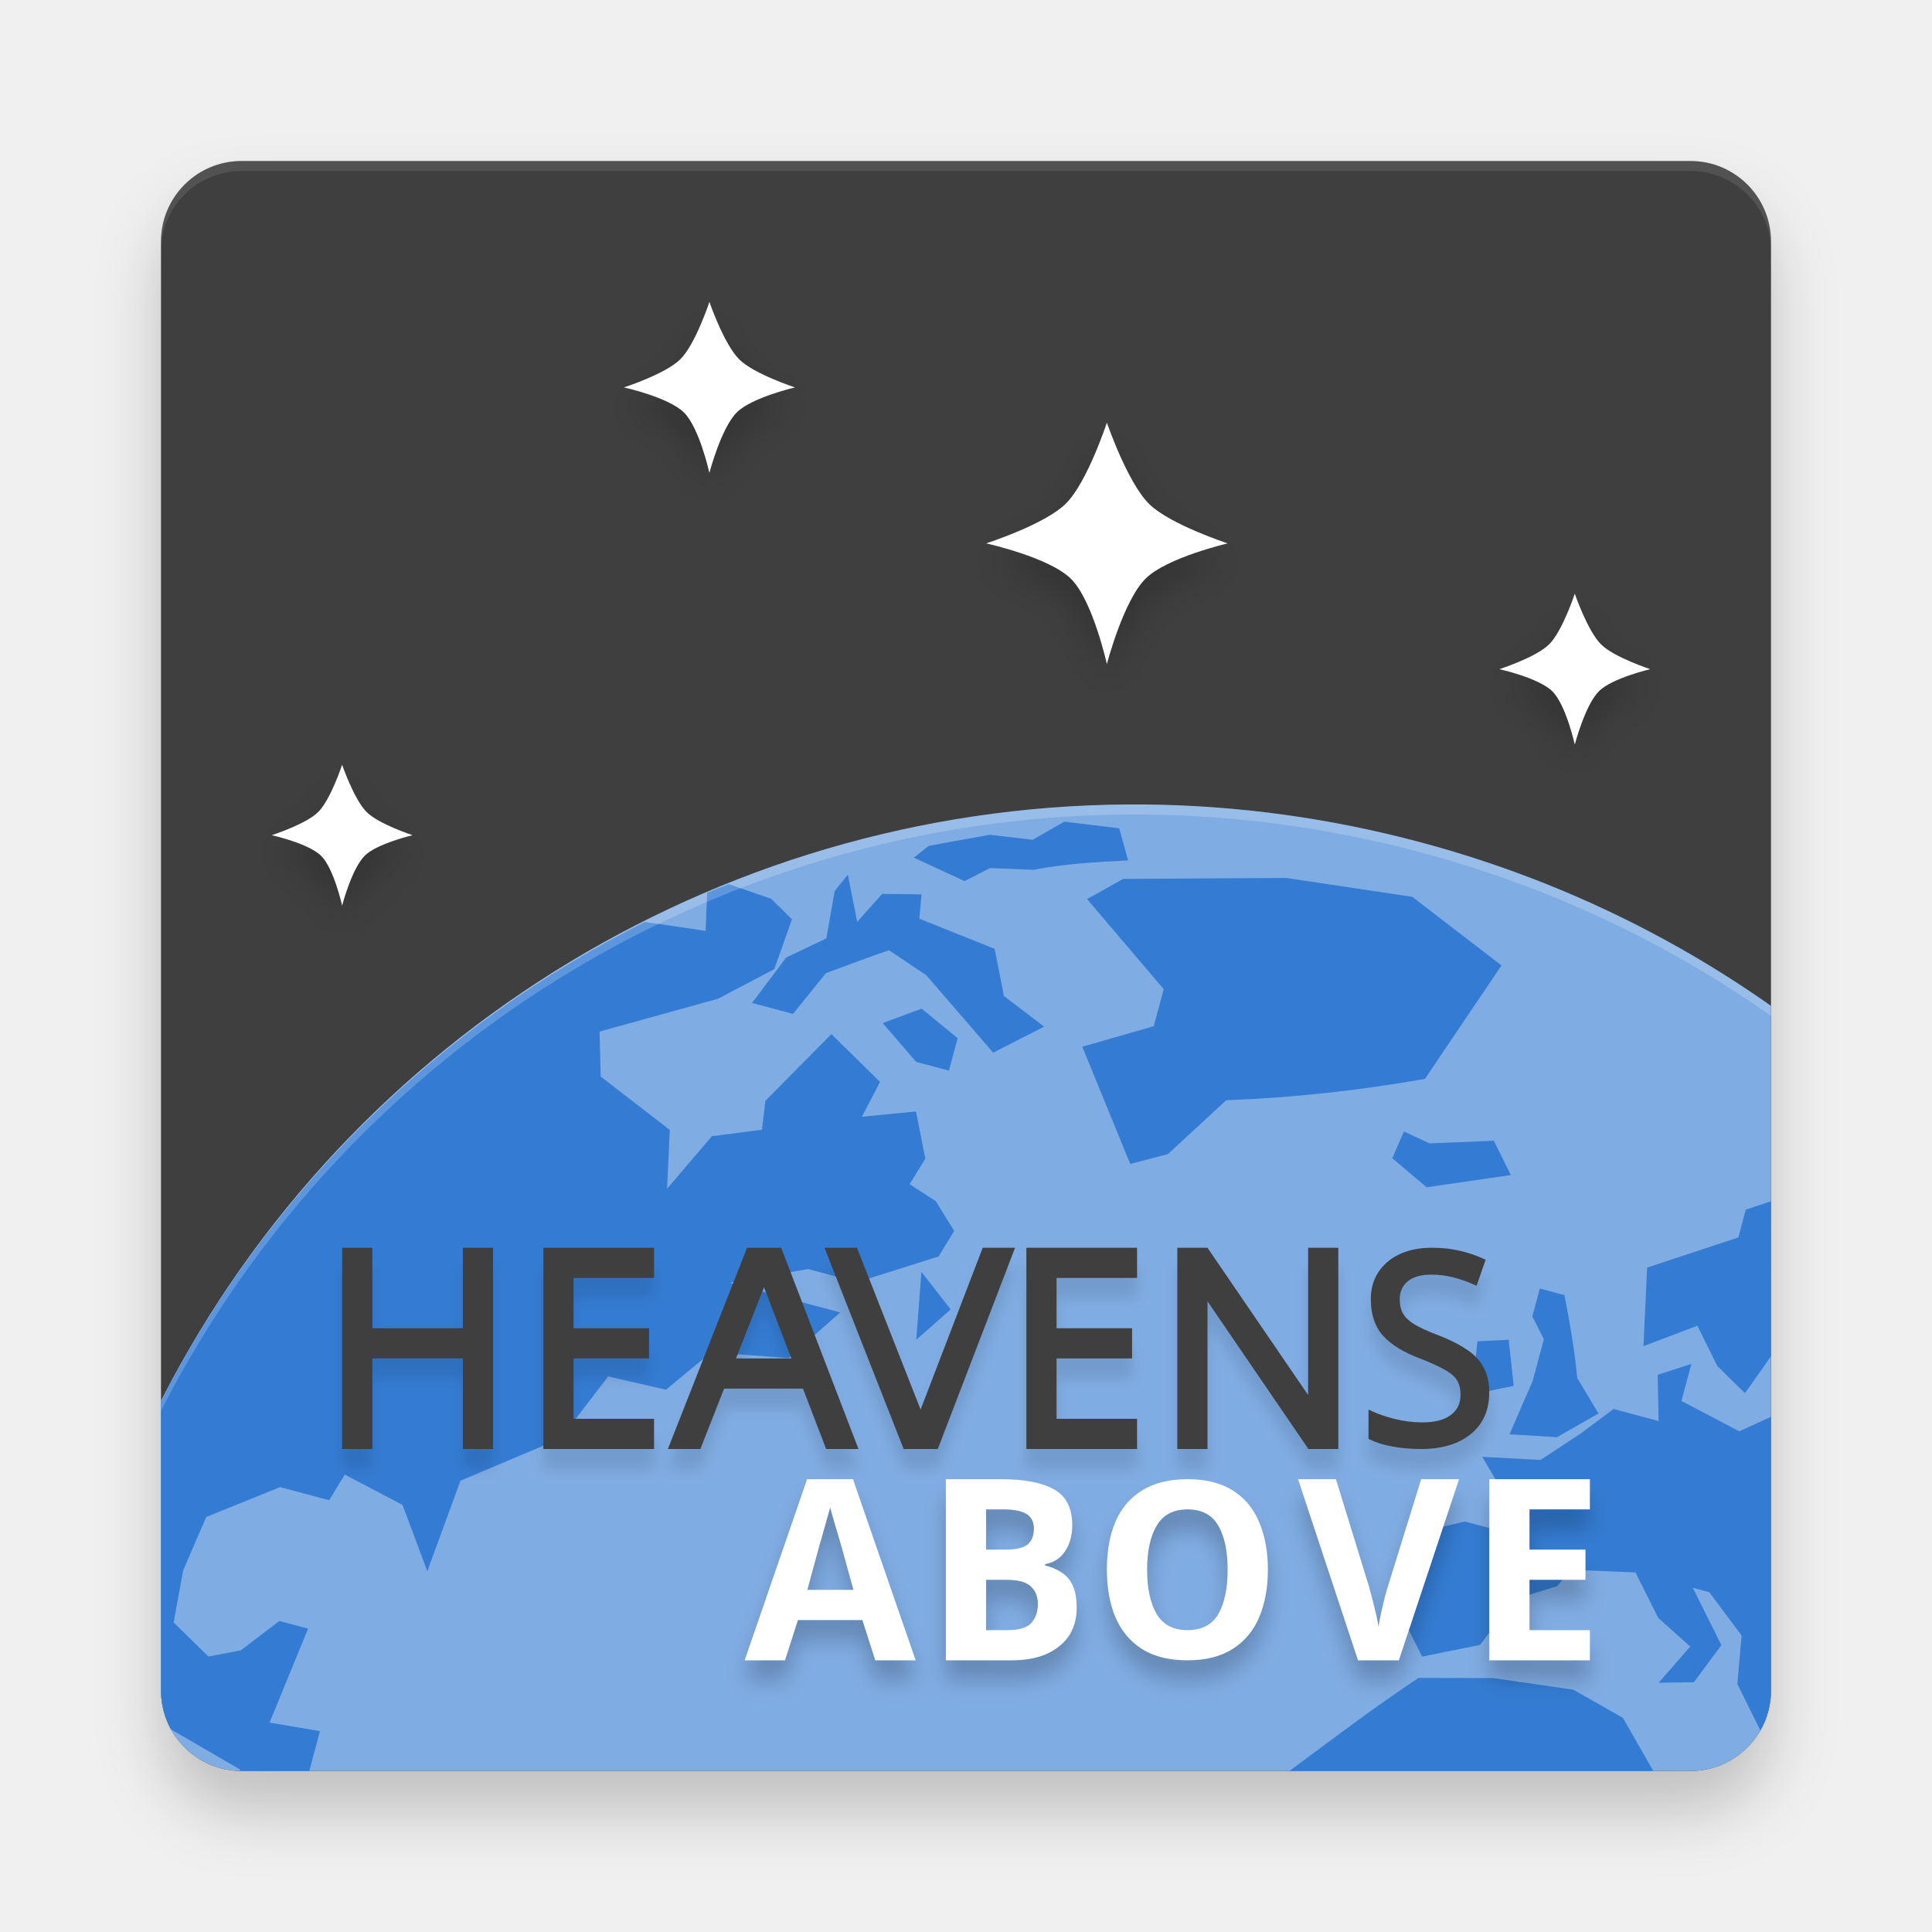
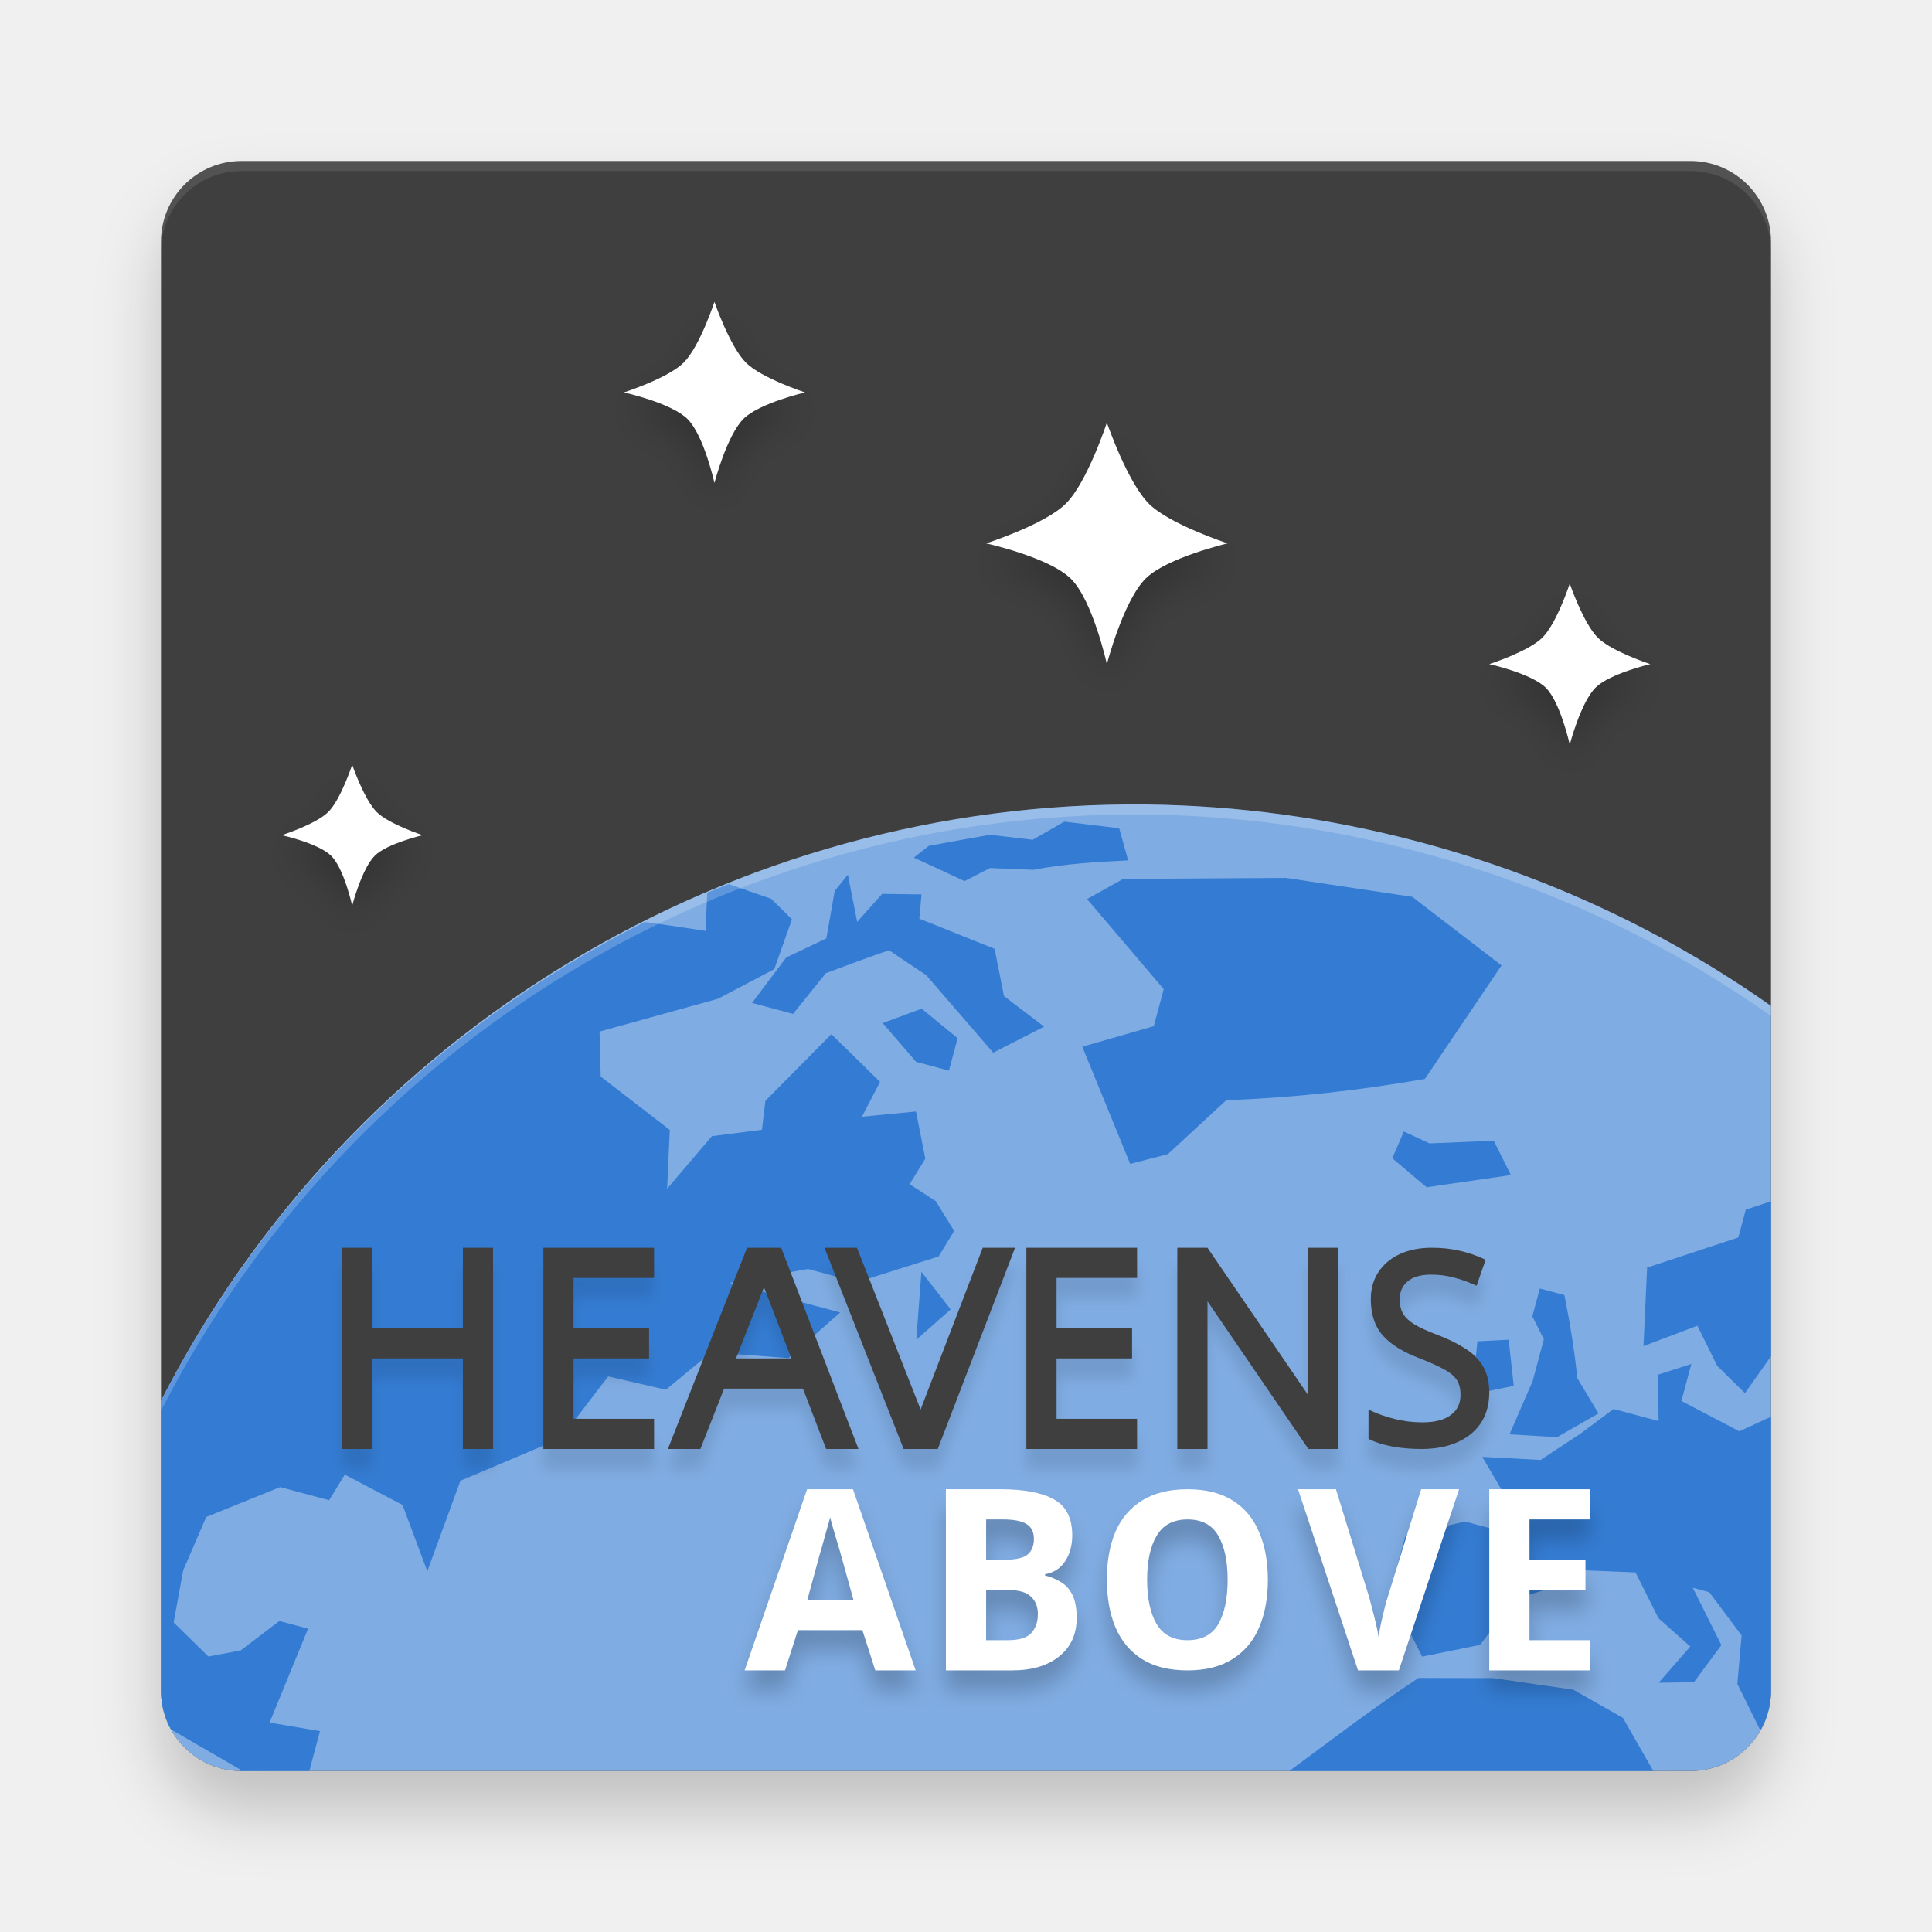
<svg xmlns="http://www.w3.org/2000/svg" width="192" height="192" version="1" id="svg12">
  <defs id="defs16">
    <filter style="color-interpolation-filters:sRGB" id="filter860" x="-0.048" width="1.096" y="-0.048" height="1.096">
      <feGaussianBlur stdDeviation="3.2" id="feGaussianBlur862" />
    </filter>
    <filter style="color-interpolation-filters:sRGB" id="filter1008" x="-0.029" width="1.058" y="-0.136" height="1.272">
      <feGaussianBlur stdDeviation="1.02" id="feGaussianBlur1010" />
    </filter>
    <filter style="color-interpolation-filters:sRGB" id="filter1018" x="-0.014" width="1.028" y="-0.08" height="1.161">
      <feGaussianBlur stdDeviation="0.67" id="feGaussianBlur1020" />
    </filter>
-     <filter style="color-interpolation-filters:sRGB" id="filter1036" x="-0.035" width="1.069" y="-0.079" height="1.158">
-       <feGaussianBlur stdDeviation="1.97" id="feGaussianBlur1038" />
+     <filter style="color-interpolation-filters:sRGB" id="filter861" x="-0.035" width="1.069" y="-0.078" height="1.157">
+       <feGaussianBlur stdDeviation="1.96" id="feGaussianBlur863" />
    </filter>
  </defs>
  <rect style="opacity:0.2;stroke-width:4;filter:url(#filter860)" width="160" height="160" x="16" y="20" rx="8" ry="8" id="rect2" />
  <rect style="fill:#3f3f3f;fill-opacity:1;stroke-width:4" width="160" height="160" x="16" y="16" rx="8" ry="8" id="rect4" />
  <path style="opacity:0.1;fill:#ffffff;stroke-width:4" d="m 24,16 c -4.432,0 -8,3.568 -8,8 v 1 c 0,-4.432 3.568,-8 8,-8 h 144 c 4.432,0 8,3.568 8,8 v -1 c 0,-4.432 -3.568,-8 -8,-8 z" id="path6" />
  <path style="fill:#7face3;fill-opacity:1;stroke-width:5.45" d="M 113.953,79.951 C 72.879,79.496 34.78,102.398 16,139.205 V 168 c 0,4.432 3.568,8 8,8 h 144 c 4.432,0 8,-3.568 8,-8 V 99.963 C 165.752,92.737 154.064,87.159 141.211,83.715 132.097,81.273 122.954,80.051 113.953,79.951 Z" id="rect4-3" />
  <g style="enable-background:new" transform="matrix(5.596519,1.499583,-1.499134,5.594843,-158.1929,-145.2061)" id="g10">
    <g id="g8">
      <path style="opacity:1;fill:#347cd3;fill-opacity:1;stroke-width:5.45" d="m 105.771,81.656 -3.15,1.801 -4.24,-0.496 -4.098,0.73 -1.998,0.379 -1.467,1.162 5.039,2.33 2.529,-1.295 4.316,0.176 c 3.15,-0.608 6.197,-0.776 9.41,-0.939 l -0.887,-3.189 z m -21.512,5.268 -1.307,1.623 -0.832,4.713 -3.99,1.895 -3.391,4.514 4.07,1.092 3.268,-4.051 c 2.087,-0.77 4.167,-1.56 6.273,-2.275 l 3.701,2.479 c 2.218,2.568 4.432,5.136 6.652,7.701 l 5.059,-2.59 -3.99,-3.041 -0.926,-4.689 -7.484,-2.998 0.217,-2.41 -3.908,-0.055 -2.486,2.783 z m 43.52,0.32 -16.16,0.102 -3.59,2.002 7.619,8.951 -0.986,3.682 -7.104,2.041 4.76,11.645 3.742,-0.969 5.799,-5.357 c 6.805,-0.259 13.028,-0.954 19.742,-2.115 L 149.219,95.943 140.346,89.125 Z m -55.354,0.619 c -0.715,0.287 -1.438,0.556 -2.146,0.857 l -0.158,3.793 c 0,0 -3.829,-0.589 -6.055,-0.885 C 43.786,101.82 26.736,118.247 16,139.236 V 168 c 0,1.403 0.359,2.719 0.988,3.863 l 6.83,3.963 0.072,0.168 C 23.927,175.995 23.963,176 24,176 h 6.738 l 1.061,-3.965 -5.008,-0.846 c 1.271,-3.115 2.55,-6.221 3.824,-9.334 l -2.85,-0.764 -3.834,2.918 -3.217,0.615 -3.457,-3.385 0.947,-5.178 2.291,-5.305 7.342,-2.969 4.873,1.305 1.555,-2.547 5.738,3.014 2.463,6.588 3.291,-8.992 9.982,-4.223 4.699,-6.146 5.74,1.324 4.488,-3.711 7.695,0.562 5.137,-4.529 -10.98,-2.943 7.783,-1.375 4.875,1.307 8.1,-2.553 1.551,-2.539 -1.83,-2.959 -2.6,-1.688 1.561,-2.535 -0.926,-4.689 -5.373,0.521 1.799,-3.463 -4.834,-4.744 -6.561,6.629 -0.34,2.873 -4.975,0.639 -4.453,5.221 0.268,-5.846 -6.867,-5.301 -0.113,-4.471 11.771,-3.26 5.594,-2.943 1.756,-4.951 -2.064,-2.041 z m 19.164,12.375 -3.865,1.434 3.32,3.854 3.26,0.873 0.863,-3.229 z m 47.926,12.211 -1.152,2.656 3.416,2.887 8.371,-1.217 -1.697,-3.408 -6.387,0.262 -2.541,-1.178 z M 176,119.385 l -2.506,0.828 -0.74,2.766 -9.066,2.992 -0.361,7.805 5.357,-2.025 1.973,3.99 2.756,2.711 L 176,134.787 Z m -84.432,7.01 -0.508,6.75 3.42,-3.018 z m 61.457,1.656 -0.742,2.766 1.143,2.277 -1.111,4.145 -2.301,5.301 4.727,0.285 4.115,-2.357 -2.109,-3.518 c -0.274,-2.802 -0.733,-5.481 -1.275,-8.244 z m -3.094,5.088 -3.107,0.16 -0.533,5.279 4.141,-0.854 z m 18.154,2.408 -3.342,1.076 0.09,4.602 -4.482,-1.201 -3.266,2.438 -3.986,2.625 -5.791,-0.307 2.389,4.078 -0.039,3.438 -4.072,-1.09 -5.902,1.383 -2.223,8.297 2.312,0.621 1.553,3.127 5.768,-1.166 3.385,-4.527 4.287,-1.318 1.305,-1.623 6.465,0.266 2.275,4.545 3.168,2.82 -3.146,3.598 3.506,-0.051 2.73,-3.688 -2.838,-5.697 1.635,0.438 3.213,4.299 -0.422,4.824 2.289,4.619 C 175.613,170.801 176,169.448 176,168 v -27.205 l -3.152,1.449 -5.748,-3.018 z m -27.117,31.205 c -4.492,2.982 -8.554,6.084 -12.83,9.248 h 36.166 l -3.02,-5.281 -4.926,-2.797 -7.979,-1.156 z" transform="matrix(0.166713,-0.04468401,0.04467062,0.166763,32.85927,17.14631)" id="path6-6" />
    </g>
  </g>
-   <path id="path1022" d="m 70.5,32 c 0,0 -1.376,4.199 -2.887,5.701 C 66.13,39.175 62,40.5 62,40.5 c 0,0 4.451,0.977 5.98,2.504 C 69.515,44.536 70.5,49 70.5,49 c 0,0 1.168,-4.5 2.752,-6.047 C 74.742,41.498 79,40.5 79,40.5 79,40.5 74.944,39.173 73.477,37.727 71.945,36.216 70.5,32 70.5,32 Z M 110,44 c 0,0 -1.943,5.929 -4.076,8.049 C 103.83,54.13 98,56 98,56 c 0,0 6.285,1.379 8.443,3.535 C 108.609,61.698 110,68 110,68 c 0,0 1.648,-6.351 3.885,-8.535 C 115.989,57.41 122,56 122,56 c 0,0 -5.728,-1.873 -7.799,-3.916 C 112.039,49.952 110,44 110,44 Z m 46.5,17 c 0,0 -1.214,3.706 -2.547,5.031 C 152.645,67.332 149,68.5 149,68.5 c 0,0 3.928,0.862 5.277,2.209 C 155.631,72.061 156.5,76 156.5,76 c 0,0 1.03,-3.971 2.428,-5.336 C 160.243,69.38 164,68.5 164,68.5 c 0,0 -3.58,-1.171 -4.875,-2.447 C 157.774,64.72 156.5,61 156.5,61 Z M 34,78 c 0,0 -1.133,3.459 -2.377,4.695 C 30.402,83.909 27,85 27,85 c 0,0 3.665,0.805 4.924,2.062 C 33.187,88.324 34,92 34,92 34,92 34.961,88.296 36.266,87.021 37.493,85.823 41,85 41,85 41,85 37.659,83.906 36.451,82.715 35.19,81.471 34,78 34,78 Z" style="opacity:0.2;fill:#000000;fill-opacity:1;stroke:none;stroke-width:10.337;stroke-linecap:round;stroke-linejoin:round;stroke-miterlimit:4;stroke-dasharray:none;stroke-opacity:1;filter:url(#filter1036)" />
-   <path style="opacity:1;fill:#ffffff;fill-opacity:1;stroke:none;stroke-width:10.337;stroke-linecap:round;stroke-linejoin:round;stroke-miterlimit:4;stroke-dasharray:none;stroke-opacity:1" d="m 70.5,30 c 0,0 -1.376,4.199 -2.887,5.701 C 66.13,37.175 62,38.5 62,38.5 c 0,0 4.451,0.977 5.98,2.504 C 69.515,42.536 70.5,47 70.5,47 c 0,0 1.168,-4.5 2.752,-6.047 C 74.742,39.498 79,38.5 79,38.5 79,38.5 74.944,37.173 73.477,35.727 71.945,34.216 70.5,30 70.5,30 Z M 110,42 c 0,0 -1.943,5.929 -4.076,8.049 C 103.83,52.13 98,54 98,54 c 0,0 6.285,1.379 8.443,3.535 C 108.609,59.698 110,66 110,66 c 0,0 1.648,-6.351 3.885,-8.535 C 115.989,55.41 122,54 122,54 c 0,0 -5.728,-1.873 -7.799,-3.916 C 112.039,47.952 110,42 110,42 Z m 46.5,17 c 0,0 -1.214,3.706 -2.547,5.031 C 152.645,65.332 149,66.5 149,66.5 c 0,0 3.928,0.862 5.277,2.209 C 155.631,70.061 156.5,74 156.5,74 c 0,0 1.03,-3.971 2.428,-5.336 C 160.243,67.38 164,66.5 164,66.5 c 0,0 -3.58,-1.171 -4.875,-2.447 C 157.774,62.72 156.5,59 156.5,59 Z M 34,76 c 0,0 -1.133,3.459 -2.377,4.695 C 30.402,81.909 27,83 27,83 c 0,0 3.665,0.805 4.924,2.062 C 33.187,86.324 34,90 34,90 34,90 34.961,86.296 36.266,85.021 37.493,83.823 41,83 41,83 41,83 37.659,81.906 36.451,80.715 35.19,79.471 34,76 34,76 Z" id="rect875" />
+   <path id="path847" d="m 71,32 c 0,0 -1.457,4.447 -3.057,6.037 C 66.373,39.598 62,41 62,41 c 0,0 4.713,1.033 6.332,2.65 C 69.956,45.273 71,50 71,50 71,50 72.237,45.236 73.914,43.598 75.492,42.056 80,41 80,41 80,41 75.706,39.594 74.152,38.062 72.531,36.463 71,32 71,32 Z m 39,12 c 0,0 -1.943,5.929 -4.076,8.049 C 103.83,54.13 98,56 98,56 c 0,0 6.285,1.379 8.443,3.535 C 108.609,61.698 110,68 110,68 c 0,0 1.648,-6.351 3.885,-8.535 C 115.989,57.41 122,56 122,56 c 0,0 -5.728,-1.873 -7.799,-3.916 C 112.039,49.952 110,44 110,44 Z m 46,16 c 0,0 -1.295,3.954 -2.717,5.367 C 151.887,66.754 148,68 148,68 c 0,0 4.19,0.918 5.629,2.355 C 155.073,71.797 156,76 156,76 c 0,0 1.099,-4.235 2.59,-5.691 C 159.993,68.939 164,68 164,68 c 0,0 -3.818,-1.25 -5.199,-2.611 C 157.359,63.967 156,60 156,60 Z M 35,78 c 0,0 -1.133,3.459 -2.377,4.695 C 31.402,83.909 28,85 28,85 c 0,0 3.665,0.805 4.924,2.062 C 34.187,88.324 35,92 35,92 35,92 35.961,88.296 37.266,87.021 38.493,85.823 42,85 42,85 42,85 38.659,83.906 37.451,82.715 36.19,81.471 35,78 35,78 Z" style="opacity:0.2;fill:#000000;fill-opacity:1;stroke:none;stroke-width:10.946;stroke-linecap:round;stroke-linejoin:round;stroke-miterlimit:4;stroke-dasharray:none;stroke-opacity:1;filter:url(#filter861)" />
+   <path style="opacity:1;fill:#ffffff;fill-opacity:1;stroke:none;stroke-width:10.946;stroke-linecap:round;stroke-linejoin:round;stroke-miterlimit:4;stroke-dasharray:none;stroke-opacity:1" d="M 71 30 C 71 30 69.543 34.447 67.943 36.037 C 66.373 37.598 62 39 62 39 C 62 39 66.713 40.033 68.332 41.65 C 69.956 43.273 71 48 71 48 C 71 48 72.237 43.236 73.914 41.598 C 75.492 40.056 80 39 80 39 C 80 39 75.706 37.594 74.152 36.062 C 72.531 34.463 71 30 71 30 z M 110 42 C 110 42 108.057 47.929 105.924 50.049 C 103.83 52.13 98 54 98 54 C 98 54 104.285 55.379 106.443 57.535 C 108.609 59.698 110 66 110 66 C 110 66 111.648 59.649 113.885 57.465 C 115.989 55.41 122 54 122 54 C 122 54 116.272 52.127 114.201 50.084 C 112.039 47.952 110 42 110 42 z M 156 58 C 156 58 154.705 61.954 153.283 63.367 C 151.887 64.754 148 66 148 66 C 148 66 152.19 66.918 153.629 68.355 C 155.073 69.797 156 74 156 74 C 156 74 157.099 69.765 158.59 68.309 C 159.993 66.939 164 66 164 66 C 164 66 160.182 64.75 158.801 63.389 C 157.359 61.967 156 58 156 58 z M 35 76 C 35 76 33.867 79.459 32.623 80.695 C 31.402 81.909 28 83 28 83 C 28 83 31.665 83.805 32.924 85.062 C 34.187 86.324 35 90 35 90 C 35 90 35.961 86.296 37.266 85.021 C 38.493 83.823 42 83 42 83 C 42 83 38.659 81.906 37.451 80.715 C 36.19 79.471 35 76 35 76 z " id="path844" />
  <path id="path1012" d="m 34,126 v 20 h 3 v -9 h 9 v 9 h 3 v -20 h -3 v 8 h -9 v -8 z m 20,0 v 20 h 11 v -3 h -8 v -6 h 7.504 v -3 H 57 v -5 h 8 v -3 z m 20.242,0 -7.867,20 h 3.227 l 2.359,-6 h 7.836 l 2.305,6 h 3.213 l -7.682,-20 z m 7.695,0 7.867,20 h 3.391 l 7.682,-20 H 97.664 L 91.488,142.08 85.164,126 Z M 102,126 v 20 h 11 v -3 h -8 v -6 h 7.504 v -3 H 105 v -5 h 8 v -3 z m 15,0 v 20 h 3 v -14.678 l 10,14.637 V 146 h 3 v -20 h -3 v 14.639 L 120,126.006 V 126 Z m 25.293,0 c -1.18,0 -2.228,0.2 -3.133,0.607 -0.903,0.407 -1.626,0.999 -2.146,1.768 -0.524,0.774 -0.785,1.694 -0.785,2.73 0,1.516 0.409,2.758 1.242,3.666 0.82,0.893 2.026,1.625 3.607,2.217 1.071,0.42 1.914,0.803 2.52,1.145 0.597,0.337 0.994,0.698 1.211,1.061 0.221,0.37 0.338,0.832 0.338,1.408 0,0.861 -0.297,1.495 -0.928,1.992 -0.622,0.491 -1.567,0.76 -2.863,0.76 -0.94,0 -1.855,-0.113 -2.744,-0.336 h -0.002 c -0.882,-0.226 -1.617,-0.478 -2.203,-0.75 L 136,142.08 v 2.912 l 0.162,0.078 c 0.606,0.298 1.349,0.525 2.229,0.688 0.881,0.162 1.833,0.242 2.861,0.242 2.02,0 3.663,-0.481 4.891,-1.465 1.231,-0.987 1.857,-2.4 1.857,-4.145 0,-1.026 -0.203,-1.901 -0.625,-2.609 -0.399,-0.698 -0.995,-1.288 -1.77,-1.766 -0.748,-0.489 -1.657,-0.936 -2.732,-1.346 -0.968,-0.366 -1.733,-0.715 -2.285,-1.037 -0.547,-0.336 -0.921,-0.694 -1.143,-1.064 -0.22,-0.368 -0.34,-0.84 -0.34,-1.436 0,-0.76 0.248,-1.32 0.762,-1.762 l 0.002,-0.002 0.002,-0.002 c 0.504,-0.449 1.28,-0.693 2.369,-0.693 0.754,0 1.489,0.091 2.209,0.279 0.73,0.19 1.401,0.426 2.01,0.701 l 0.281,0.127 0.9,-2.586 -0.24,-0.111 c -0.712,-0.326 -1.49,-0.587 -2.334,-0.785 C 144.215,126.099 143.291,126 142.293,126 Z M 75.926,129.92 78.645,137 h -5.504 z" style="font-style:normal;font-weight:normal;font-size:medium;line-height:1.25;font-family:sans-serif;letter-spacing:0px;word-spacing:0px;opacity:0.1;fill:#000000;fill-opacity:1;stroke:none;stroke-width:0.694;filter:url(#filter1018)" />
  <path style="font-style:normal;font-weight:normal;font-size:medium;line-height:1.25;font-family:sans-serif;letter-spacing:0px;word-spacing:0px;fill:#3f3f3f;fill-opacity:1;stroke:none;stroke-width:0.694" d="m 34,124 v 20 h 3 v -9 h 9 v 9 h 3 v -20 h -3 v 8 h -9 v -8 z m 20,0 v 20 h 11 v -3 h -8 v -6 h 7.504 v -3 H 57 v -5 h 8 v -3 z m 20.242,0 -7.867,20 h 3.227 l 2.359,-6 h 7.836 l 2.305,6 h 3.213 l -7.682,-20 z m 7.695,0 7.867,20 h 3.391 l 7.682,-20 H 97.664 L 91.488,140.08 85.164,124 Z M 102,124 v 20 h 11 v -3 h -8 v -6 h 7.504 v -3 H 105 v -5 h 8 v -3 z m 15,0 v 20 h 3 v -14.678 l 10,14.637 V 144 h 3 v -20 h -3 v 14.639 L 120,124.006 V 124 Z m 25.293,0 c -1.18,0 -2.228,0.2 -3.133,0.607 -0.903,0.407 -1.626,0.999 -2.146,1.768 -0.524,0.774 -0.785,1.694 -0.785,2.73 0,1.516 0.409,2.758 1.242,3.666 0.82,0.893 2.026,1.625 3.607,2.217 1.071,0.42 1.914,0.803 2.52,1.145 0.597,0.337 0.994,0.698 1.211,1.061 0.221,0.37 0.338,0.832 0.338,1.408 0,0.861 -0.297,1.495 -0.928,1.992 -0.622,0.491 -1.567,0.76 -2.863,0.76 -0.94,0 -1.855,-0.113 -2.744,-0.336 h -0.002 c -0.882,-0.226 -1.617,-0.478 -2.203,-0.75 L 136,140.08 v 2.912 l 0.162,0.078 c 0.606,0.298 1.349,0.525 2.229,0.688 0.881,0.162 1.833,0.242 2.861,0.242 2.02,0 3.663,-0.481 4.891,-1.465 1.231,-0.987 1.857,-2.4 1.857,-4.145 0,-1.026 -0.203,-1.901 -0.625,-2.609 -0.399,-0.698 -0.995,-1.288 -1.77,-1.766 -0.748,-0.489 -1.657,-0.936 -2.732,-1.346 -0.968,-0.366 -1.733,-0.715 -2.285,-1.037 -0.547,-0.336 -0.921,-0.694 -1.143,-1.064 -0.22,-0.368 -0.34,-0.84 -0.34,-1.436 0,-0.76 0.248,-1.32 0.762,-1.762 l 0.002,-0.002 0.002,-0.002 c 0.504,-0.449 1.28,-0.693 2.369,-0.693 0.754,0 1.489,0.091 2.209,0.279 0.73,0.19 1.401,0.426 2.01,0.701 l 0.281,0.127 0.9,-2.586 -0.24,-0.111 c -0.712,-0.326 -1.49,-0.587 -2.334,-0.785 C 144.215,124.099 143.291,124 142.293,124 Z M 75.926,127.92 78.645,135 h -5.504 z" id="path899" />
-   <path id="path994" d="M 80.209,149 74,167 h 4.016 l 1.281,-4 h 6.406 l 1.281,4 H 91 L 84.768,149 Z M 94,149 v 18 h 6.561 c 1.982,0 3.549,-0.462 4.695,-1.387 1.163,-0.924 1.744,-2.202 1.744,-3.832 0,-0.941 -0.139,-1.698 -0.418,-2.27 -0.279,-0.571 -0.663,-0.999 -1.154,-1.285 -0.475,-0.303 -1.001,-0.52 -1.574,-0.654 v -0.127 c 0.868,-0.151 1.533,-0.579 1.992,-1.285 0.475,-0.706 0.713,-1.572 0.713,-2.598 0,-1.697 -0.608,-2.882 -1.82,-3.555 C 103.542,149.336 101.781,149 99.455,149 Z m 24.023,0 c -1.835,0 -3.349,0.376 -4.541,1.127 -1.176,0.735 -2.054,1.771 -2.635,3.109 -0.565,1.339 -0.848,2.914 -0.848,4.727 0,1.812 0.283,3.397 0.848,4.752 0.58,1.355 1.458,2.407 2.635,3.158 C 114.675,166.624 116.18,167 118,167 c 1.82,0 3.318,-0.376 4.494,-1.127 1.192,-0.751 2.07,-1.796 2.635,-3.135 0.58,-1.355 0.871,-2.938 0.871,-4.75 0,-1.812 -0.291,-3.388 -0.871,-4.727 -0.565,-1.355 -1.435,-2.4 -2.611,-3.135 C 121.341,149.376 119.843,149 118.023,149 Z M 129,149 l 5.957,18 h 4.061 L 145,149 h -3.766 l -3.324,10.715 c -0.066,0.185 -0.164,0.529 -0.295,1.033 -0.115,0.487 -0.238,1.008 -0.369,1.562 -0.115,0.538 -0.197,0.992 -0.246,1.361 -0.049,-0.37 -0.14,-0.824 -0.271,-1.361 -0.131,-0.555 -0.261,-1.075 -0.393,-1.562 -0.131,-0.504 -0.222,-0.848 -0.271,-1.033 L 132.766,149 Z m 19,0 v 18 h 10 v -3 h -6 v -5 h 5.562 v -3 H 152 v -4 h 6 v -3 z m -65.5,2.787 c 0.082,0.335 0.189,0.728 0.32,1.18 0.131,0.452 0.263,0.895 0.395,1.33 0.131,0.435 0.238,0.796 0.32,1.08 L 84.816,160 h -4.584 l 1.258,-4.623 c 0.066,-0.184 0.157,-0.495 0.271,-0.93 0.131,-0.452 0.261,-0.921 0.393,-1.406 0.148,-0.502 0.264,-0.919 0.346,-1.254 z M 98,152 h 1.676 c 1.065,0 1.844,0.151 2.336,0.453 0.491,0.302 0.736,0.797 0.736,1.484 0,0.688 -0.213,1.206 -0.639,1.559 C 101.7,155.832 100.954,156 99.873,156 H 98 Z m 20.021,0 c 1.414,0 2.432,0.54 3.051,1.619 C 121.691,154.681 122,156.141 122,158 c 0,1.859 -0.309,3.327 -0.928,4.406 C 120.453,163.468 119.429,164 118,164 c -1.4,0 -2.415,-0.532 -3.049,-1.594 C 114.318,161.327 114,159.859 114,158 c 0,-1.859 0.318,-3.319 0.951,-4.381 C 115.585,152.54 116.607,152 118.021,152 Z M 98,159 h 2.021 c 1.18,0 1.989,0.224 2.432,0.672 0.459,0.43 0.689,1.004 0.689,1.721 0,0.789 -0.222,1.424 -0.664,1.908 C 102.036,163.767 101.259,164 100.145,164 H 98 Z" style="font-style:normal;font-variant:normal;font-weight:bold;font-stretch:normal;font-size:medium;line-height:1.25;font-family:sans-serif;-inkscape-font-specification:'sans-serif Bold';letter-spacing:0px;word-spacing:0px;opacity:0.2;fill:#000000;fill-opacity:1;stroke:none;stroke-width:0.622;filter:url(#filter1008)" />
-   <path style="font-style:normal;font-variant:normal;font-weight:bold;font-stretch:normal;font-size:medium;line-height:1.25;font-family:sans-serif;-inkscape-font-specification:'sans-serif Bold';letter-spacing:0px;word-spacing:0px;fill:#ffffff;fill-opacity:1;stroke:none;stroke-width:0.622" d="M 80.209,147 74,165 h 4.016 l 1.281,-4 h 6.406 l 1.281,4 H 91 L 84.768,147 Z M 94,147 v 18 h 6.561 c 1.982,0 3.549,-0.462 4.695,-1.387 1.163,-0.924 1.744,-2.202 1.744,-3.832 0,-0.941 -0.139,-1.698 -0.418,-2.27 -0.279,-0.571 -0.663,-0.999 -1.154,-1.285 -0.475,-0.303 -1.001,-0.52 -1.574,-0.654 v -0.127 c 0.868,-0.151 1.533,-0.579 1.992,-1.285 0.475,-0.706 0.713,-1.572 0.713,-2.598 0,-1.697 -0.608,-2.882 -1.82,-3.555 C 103.542,147.336 101.781,147 99.455,147 Z m 24.023,0 c -1.835,0 -3.349,0.376 -4.541,1.127 -1.176,0.735 -2.054,1.771 -2.635,3.109 -0.565,1.339 -0.848,2.914 -0.848,4.727 0,1.812 0.283,3.397 0.848,4.752 0.58,1.355 1.458,2.407 2.635,3.158 C 114.675,164.624 116.18,165 118,165 c 1.82,0 3.318,-0.376 4.494,-1.127 1.192,-0.751 2.07,-1.796 2.635,-3.135 0.58,-1.355 0.871,-2.938 0.871,-4.75 0,-1.812 -0.291,-3.388 -0.871,-4.727 -0.565,-1.355 -1.435,-2.4 -2.611,-3.135 C 121.341,147.376 119.843,147 118.023,147 Z M 129,147 l 5.957,18 h 4.061 L 145,147 h -3.766 l -3.324,10.715 c -0.066,0.185 -0.164,0.529 -0.295,1.033 -0.115,0.487 -0.238,1.008 -0.369,1.562 -0.115,0.538 -0.197,0.992 -0.246,1.361 -0.049,-0.37 -0.14,-0.824 -0.271,-1.361 -0.131,-0.555 -0.261,-1.075 -0.393,-1.562 -0.131,-0.504 -0.222,-0.848 -0.271,-1.033 L 132.766,147 Z m 19,0 v 18 h 10 v -3 h -6 v -5 h 5.562 v -3 H 152 v -4 h 6 v -3 z m -65.5,2.787 c 0.082,0.335 0.189,0.728 0.32,1.18 0.131,0.452 0.263,0.895 0.395,1.33 0.131,0.435 0.238,0.796 0.32,1.08 L 84.816,158 h -4.584 l 1.258,-4.623 c 0.066,-0.184 0.157,-0.495 0.271,-0.93 0.131,-0.452 0.261,-0.921 0.393,-1.406 0.148,-0.502 0.264,-0.919 0.346,-1.254 z M 98,150 h 1.676 c 1.065,0 1.844,0.151 2.336,0.453 0.491,0.302 0.736,0.797 0.736,1.484 0,0.688 -0.213,1.206 -0.639,1.559 C 101.7,153.832 100.954,154 99.873,154 H 98 Z m 20.021,0 c 1.414,0 2.432,0.54 3.051,1.619 C 121.691,152.681 122,154.141 122,156 c 0,1.859 -0.309,3.327 -0.928,4.406 C 120.453,161.468 119.429,162 118,162 c -1.4,0 -2.415,-0.532 -3.049,-1.594 C 114.318,159.327 114,157.859 114,156 c 0,-1.859 0.318,-3.319 0.951,-4.381 C 115.585,150.54 116.607,150 118.021,150 Z M 98,157 h 2.021 c 1.18,0 1.989,0.224 2.432,0.672 0.459,0.43 0.689,1.004 0.689,1.721 0,0.789 -0.222,1.424 -0.664,1.908 C 102.036,161.767 101.259,162 100.145,162 H 98 Z" id="path914" />
+   <path id="path994" d="M 80.209,150 74,168 h 4.016 l 1.281,-4 h 6.406 l 1.281,4 H 91 L 84.768,150 Z M 94,150 v 18 h 6.561 c 1.982,0 3.549,-0.462 4.695,-1.387 1.163,-0.924 1.744,-2.202 1.744,-3.832 0,-0.941 -0.139,-1.698 -0.418,-2.27 -0.279,-0.571 -0.663,-0.999 -1.154,-1.285 -0.475,-0.303 -1.001,-0.52 -1.574,-0.654 v -0.127 c 0.868,-0.151 1.533,-0.579 1.992,-1.285 0.475,-0.706 0.713,-1.572 0.713,-2.598 0,-1.697 -0.608,-2.882 -1.82,-3.555 C 103.542,150.336 101.781,150 99.455,150 Z m 24.023,0 c -1.835,0 -3.349,0.376 -4.541,1.127 -1.176,0.735 -2.054,1.771 -2.635,3.109 -0.565,1.339 -0.848,2.914 -0.848,4.727 0,1.812 0.283,3.397 0.848,4.752 0.58,1.355 1.458,2.407 2.635,3.158 C 114.675,167.624 116.18,168 118,168 c 1.82,0 3.318,-0.376 4.494,-1.127 1.192,-0.751 2.07,-1.796 2.635,-3.135 0.58,-1.355 0.871,-2.938 0.871,-4.75 0,-1.812 -0.291,-3.388 -0.871,-4.727 -0.565,-1.355 -1.435,-2.4 -2.611,-3.135 C 121.341,150.376 119.843,150 118.023,150 Z M 129,150 l 5.957,18 h 4.061 L 145,150 h -3.766 l -3.324,10.715 c -0.066,0.185 -0.164,0.529 -0.295,1.033 -0.115,0.487 -0.238,1.008 -0.369,1.562 -0.115,0.538 -0.197,0.992 -0.246,1.361 -0.049,-0.37 -0.14,-0.824 -0.271,-1.361 -0.131,-0.555 -0.261,-1.075 -0.393,-1.562 -0.131,-0.504 -0.222,-0.848 -0.271,-1.033 L 132.766,150 Z m 19,0 v 18 h 10 v -3 h -6 v -5 h 5.562 v -3 H 152 v -4 h 6 v -3 z m -65.5,2.787 c 0.082,0.335 0.189,0.728 0.32,1.18 0.131,0.452 0.263,0.895 0.395,1.33 0.131,0.435 0.238,0.796 0.32,1.08 L 84.816,161 h -4.584 l 1.258,-4.623 c 0.066,-0.184 0.157,-0.495 0.271,-0.93 0.131,-0.452 0.261,-0.921 0.393,-1.406 0.148,-0.502 0.264,-0.919 0.346,-1.254 z M 98,153 h 1.676 c 1.065,0 1.844,0.151 2.336,0.453 0.491,0.302 0.736,0.797 0.736,1.484 0,0.688 -0.213,1.206 -0.639,1.559 C 101.7,156.832 100.954,157 99.873,157 H 98 Z m 20.021,0 c 1.414,0 2.432,0.54 3.051,1.619 C 121.691,155.681 122,157.141 122,159 c 0,1.859 -0.309,3.327 -0.928,4.406 C 120.453,164.468 119.429,165 118,165 c -1.4,0 -2.415,-0.532 -3.049,-1.594 C 114.318,162.327 114,160.859 114,159 c 0,-1.859 0.318,-3.319 0.951,-4.381 C 115.585,153.54 116.607,153 118.021,153 Z M 98,160 h 2.021 c 1.18,0 1.989,0.224 2.432,0.672 0.459,0.43 0.689,1.004 0.689,1.721 0,0.789 -0.222,1.424 -0.664,1.908 C 102.036,164.767 101.259,165 100.145,165 H 98 Z" style="font-style:normal;font-variant:normal;font-weight:bold;font-stretch:normal;font-size:medium;line-height:1.25;font-family:sans-serif;-inkscape-font-specification:'sans-serif Bold';letter-spacing:0px;word-spacing:0px;opacity:0.2;fill:#000000;fill-opacity:1;stroke:none;stroke-width:0.622;filter:url(#filter1008)" />
+   <path style="font-style:normal;font-variant:normal;font-weight:bold;font-stretch:normal;font-size:medium;line-height:1.25;font-family:sans-serif;-inkscape-font-specification:'sans-serif Bold';letter-spacing:0px;word-spacing:0px;fill:#ffffff;fill-opacity:1;stroke:none;stroke-width:0.622" d="M 80.209,148 74,166 h 4.016 l 1.281,-4 h 6.406 l 1.281,4 H 91 L 84.768,148 Z M 94,148 v 18 h 6.561 c 1.982,0 3.549,-0.462 4.695,-1.387 1.163,-0.924 1.744,-2.202 1.744,-3.832 0,-0.941 -0.139,-1.698 -0.418,-2.27 -0.279,-0.571 -0.663,-0.999 -1.154,-1.285 -0.475,-0.303 -1.001,-0.52 -1.574,-0.654 v -0.127 c 0.868,-0.151 1.533,-0.579 1.992,-1.285 0.475,-0.706 0.713,-1.572 0.713,-2.598 0,-1.697 -0.608,-2.882 -1.82,-3.555 C 103.542,148.336 101.781,148 99.455,148 Z m 24.023,0 c -1.835,0 -3.349,0.376 -4.541,1.127 -1.176,0.735 -2.054,1.771 -2.635,3.109 -0.565,1.339 -0.848,2.914 -0.848,4.727 0,1.812 0.283,3.397 0.848,4.752 0.58,1.355 1.458,2.407 2.635,3.158 C 114.675,165.624 116.18,166 118,166 c 1.82,0 3.318,-0.376 4.494,-1.127 1.192,-0.751 2.07,-1.796 2.635,-3.135 0.58,-1.355 0.871,-2.938 0.871,-4.75 0,-1.812 -0.291,-3.388 -0.871,-4.727 -0.565,-1.355 -1.435,-2.4 -2.611,-3.135 C 121.341,148.376 119.843,148 118.023,148 Z M 129,148 l 5.957,18 h 4.061 L 145,148 h -3.766 l -3.324,10.715 c -0.066,0.185 -0.164,0.529 -0.295,1.033 -0.115,0.487 -0.238,1.008 -0.369,1.562 -0.115,0.538 -0.197,0.992 -0.246,1.361 -0.049,-0.37 -0.14,-0.824 -0.271,-1.361 -0.131,-0.555 -0.261,-1.075 -0.393,-1.562 -0.131,-0.504 -0.222,-0.848 -0.271,-1.033 L 132.766,148 Z m 19,0 v 18 h 10 v -3 h -6 v -5 h 5.562 v -3 H 152 v -4 h 6 v -3 z m -65.5,2.787 c 0.082,0.335 0.189,0.728 0.32,1.18 0.131,0.452 0.263,0.895 0.395,1.33 0.131,0.435 0.238,0.796 0.32,1.08 L 84.816,159 h -4.584 l 1.258,-4.623 c 0.066,-0.184 0.157,-0.495 0.271,-0.93 0.131,-0.452 0.261,-0.921 0.393,-1.406 0.148,-0.502 0.264,-0.919 0.346,-1.254 z M 98,151 h 1.676 c 1.065,0 1.844,0.151 2.336,0.453 0.491,0.302 0.736,0.797 0.736,1.484 0,0.688 -0.213,1.206 -0.639,1.559 C 101.7,154.832 100.954,155 99.873,155 H 98 Z m 20.021,0 c 1.414,0 2.432,0.54 3.051,1.619 C 121.691,153.681 122,155.141 122,157 c 0,1.859 -0.309,3.327 -0.928,4.406 C 120.453,162.468 119.429,163 118,163 c -1.4,0 -2.415,-0.532 -3.049,-1.594 C 114.318,160.327 114,158.859 114,157 c 0,-1.859 0.318,-3.319 0.951,-4.381 C 115.585,151.54 116.607,151 118.021,151 Z M 98,158 h 2.021 c 1.18,0 1.989,0.224 2.432,0.672 0.459,0.43 0.689,1.004 0.689,1.721 0,0.789 -0.222,1.424 -0.664,1.908 C 102.036,162.767 101.259,163 100.145,163 H 98 Z" id="path914" />
  <path style="opacity:0.2;fill:#ffffff;fill-opacity:1;stroke-width:5.45" d="M 113.953,79.951 C 72.879,79.496 34.78,102.398 16,139.205 v 1 c 18.78,-36.807 56.879,-59.709 97.953,-59.254 9.001,0.1 18.144,1.322 27.258,3.764 12.853,3.444 24.541,9.022 34.789,16.248 V 99.963 C 165.752,92.737 154.064,87.159 141.211,83.715 132.097,81.273 122.954,80.051 113.953,79.951 Z" id="path1040" />
</svg>
